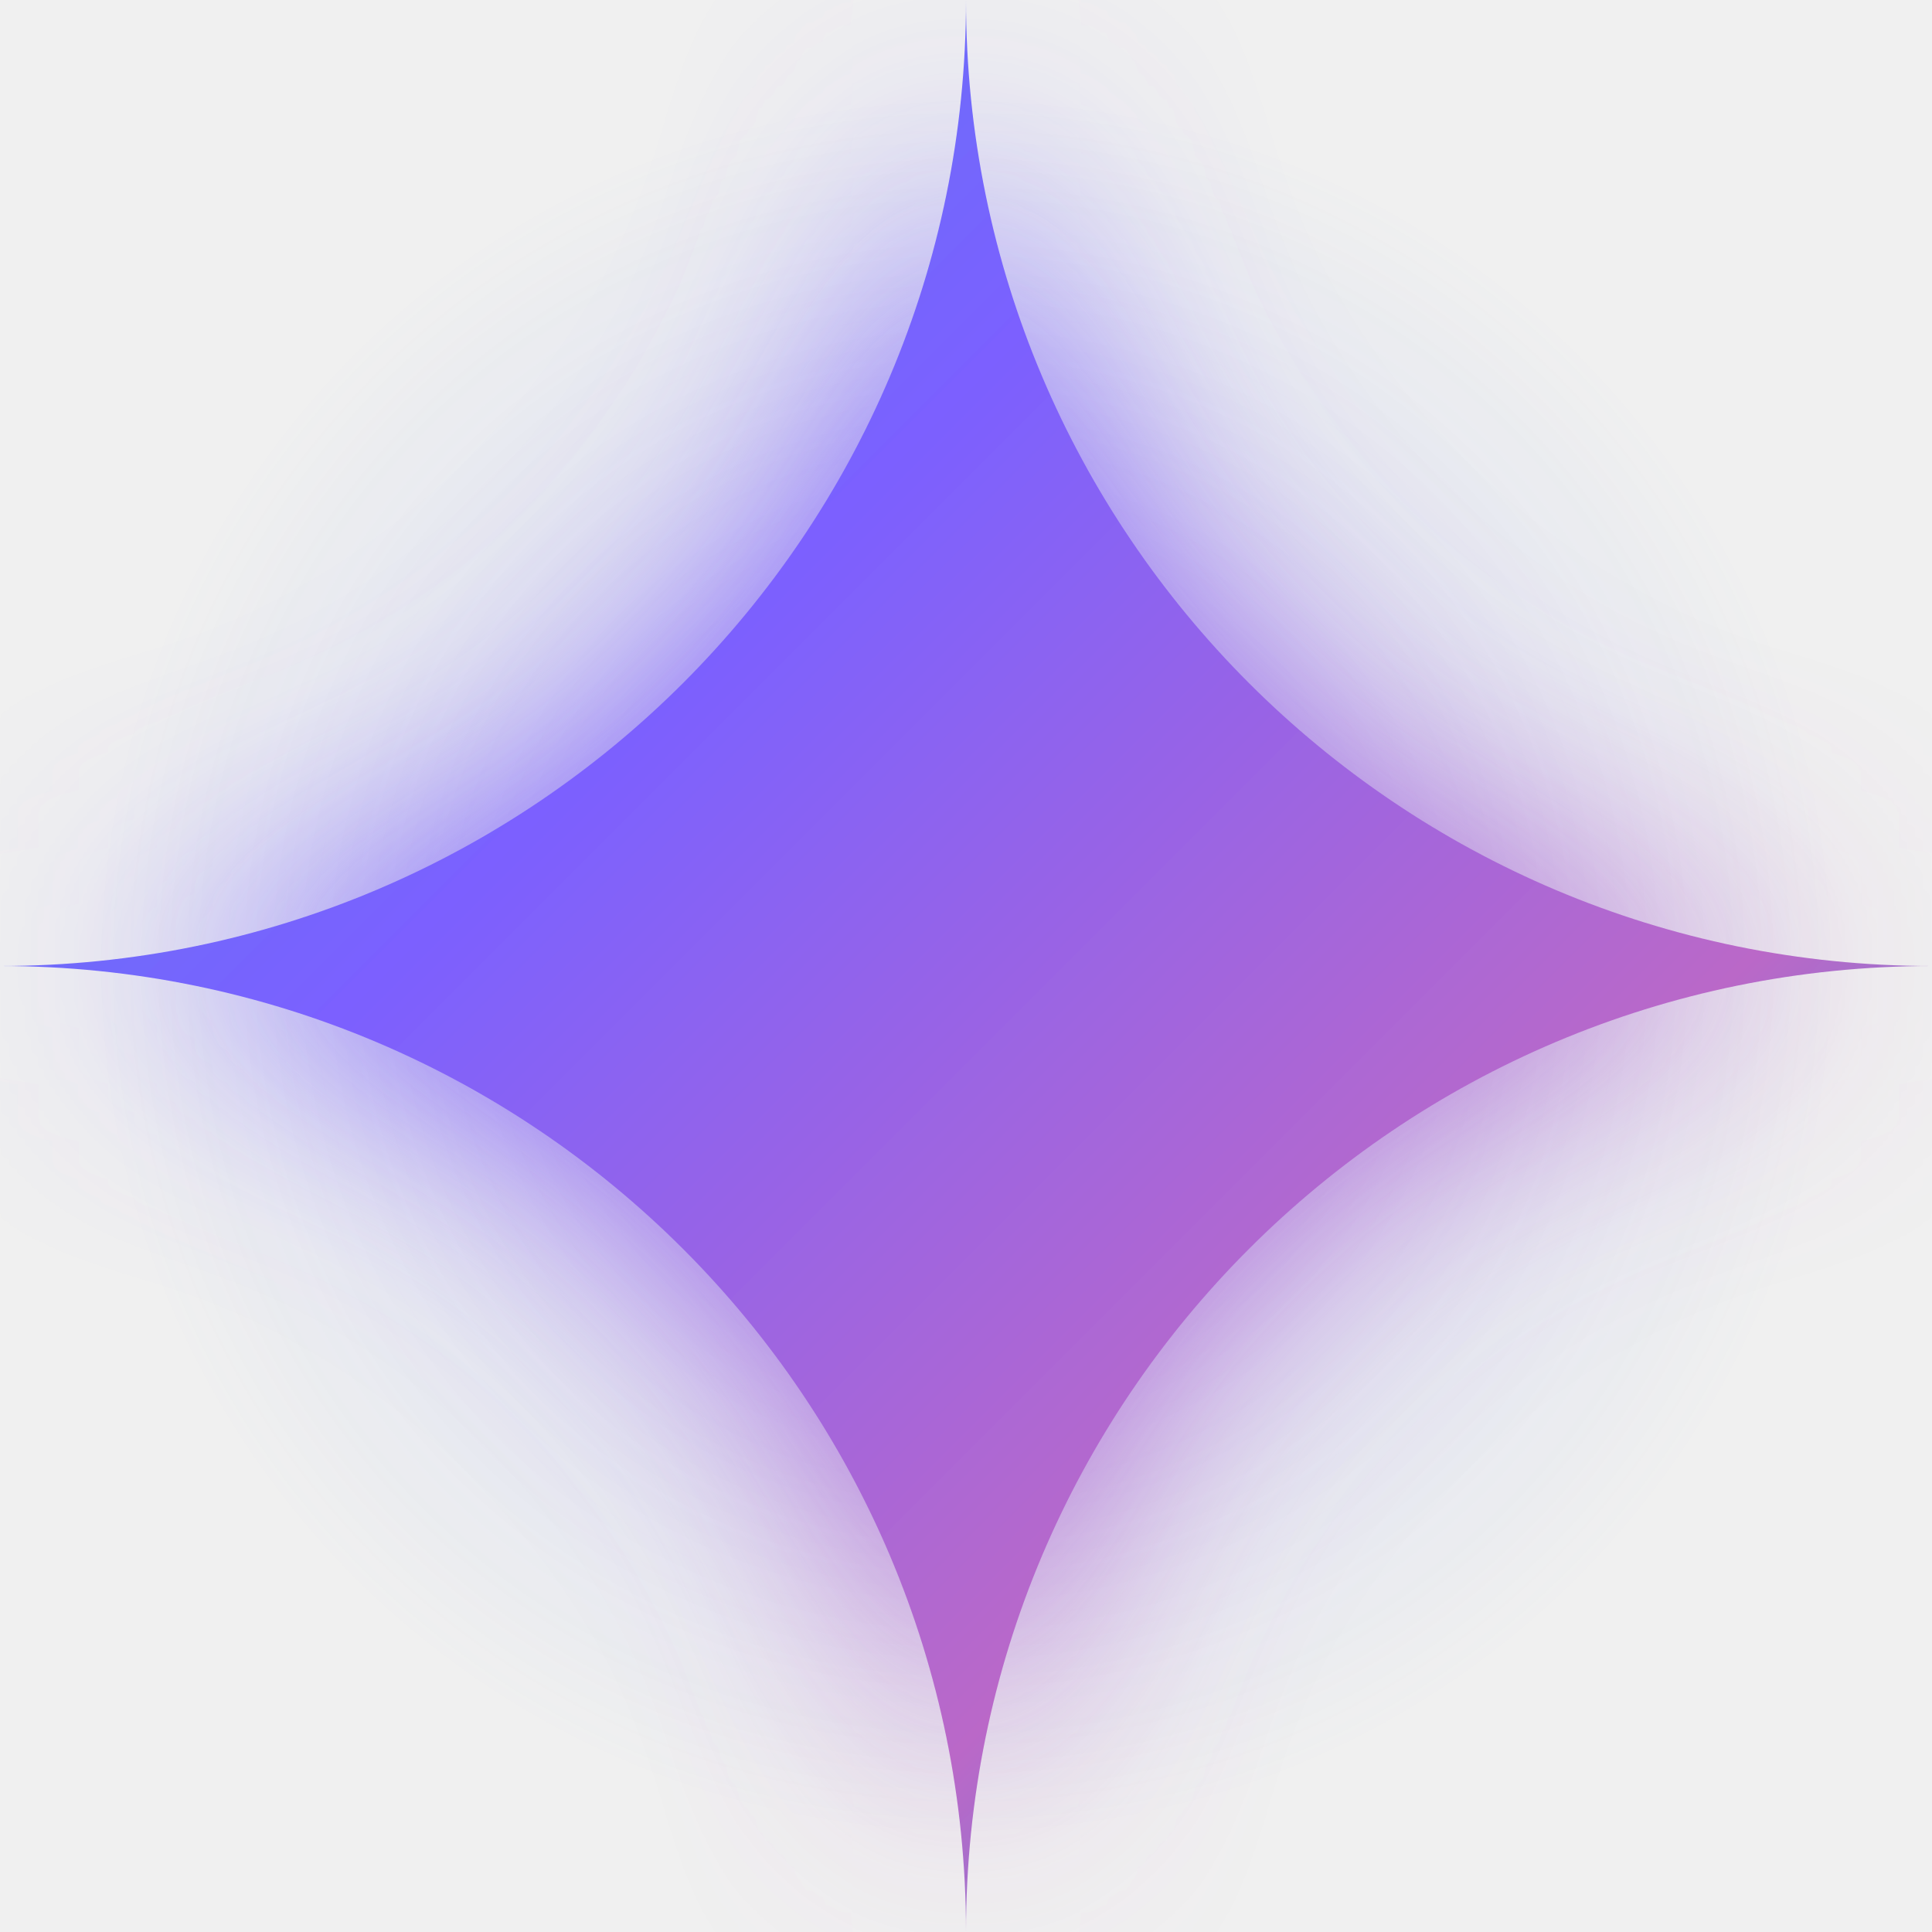
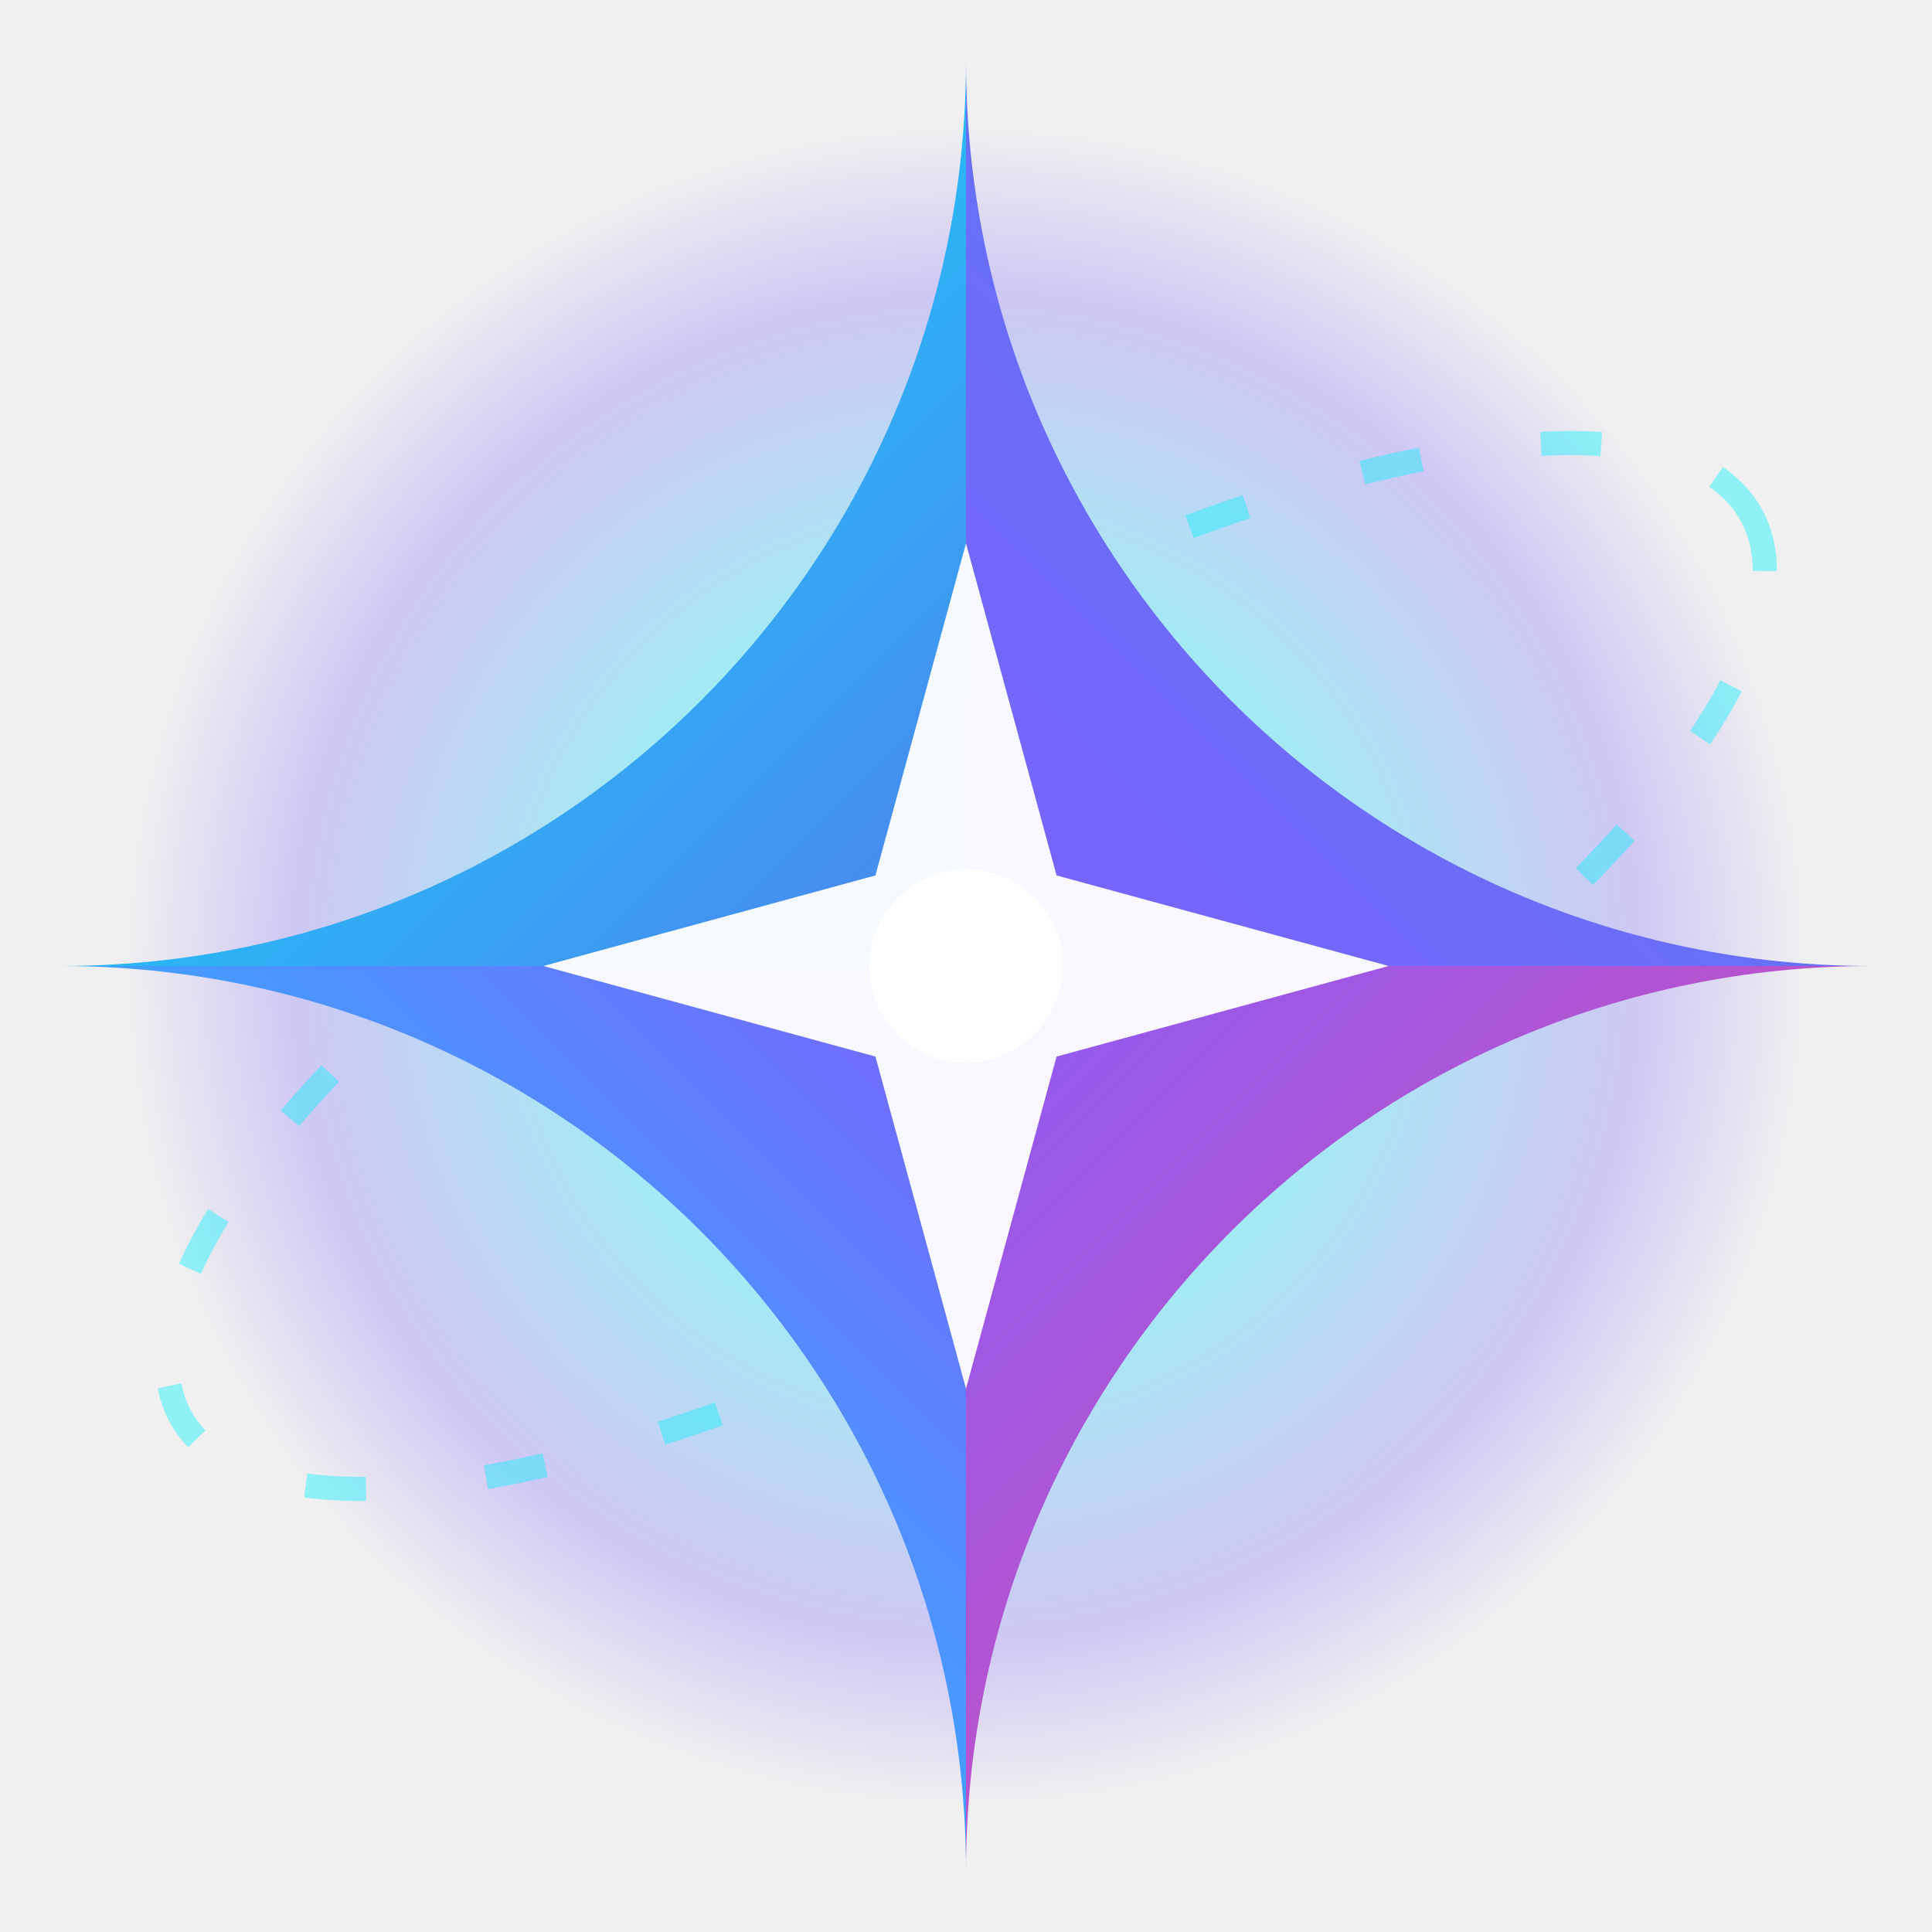
- <svg xmlns="http://www.w3.org/2000/svg" viewBox="0 0 48 48" fill="none">
+ <svg xmlns="http://www.w3.org/2000/svg" viewBox="0 0 64 64" fill="none">
  <defs>
-     <linearGradient id="gemini-grad-1" x1="0%" y1="0%" x2="100%" y2="100%">
+     <linearGradient id="sparkle-facet-nw" x1="0%" y1="0%" x2="100%" y2="100%">
+       <stop offset="0%" stop-color="#00F2FE" />
+       <stop offset="100%" stop-color="#4E82EE" />
+     </linearGradient>
+     <linearGradient id="sparkle-facet-ne" x1="100%" y1="0%" x2="0%" y2="100%">
      <stop offset="0%" stop-color="#4E82EE" />
-       <stop offset="35%" stop-color="#7B61FF" />
-       <stop offset="70%" stop-color="#BA68C8" />
-       <stop offset="100%" stop-color="#1BA1E2" />
+       <stop offset="100%" stop-color="#7B61FF" />
    </linearGradient>
-     <radialGradient id="gemini-glow" cx="50%" cy="50%" r="50%">
-       <stop offset="0%" stop-color="#7B61FF" stop-opacity="0.6" />
-       <stop offset="100%" stop-color="#4E82EE" stop-opacity="0" />
+     <linearGradient id="sparkle-facet-sw" x1="0%" y1="100%" x2="100%" y2="0%">
+       <stop offset="0%" stop-color="#00E5FF" />
+       <stop offset="100%" stop-color="#7B61FF" />
+     </linearGradient>
+     <linearGradient id="sparkle-facet-se" x1="100%" y1="100%" x2="0%" y2="0%">
+       <stop offset="0%" stop-color="#EC4899" />
+       <stop offset="100%" stop-color="#8B5CF6" />
+     </linearGradient>
+     <radialGradient id="sparkle-core-orb" cx="50%" cy="50%" r="50%">
+       <stop offset="0%" stop-color="#FFFFFF" />
+       <stop offset="40%" stop-color="#00F2FE" />
+       <stop offset="80%" stop-color="#7B61FF" stop-opacity="0.8" />
+       <stop offset="100%" stop-color="#7B61FF" stop-opacity="0" />
    </radialGradient>
-     <filter id="soft-glow" x="-20%" y="-20%" width="140%" height="140%">
-       <feGaussianBlur stdDeviation="3" result="blur" />
-       <feComposite in="SourceGraphic" in2="blur" operator="over" />
-     </filter>
  </defs>
-   <circle cx="24" cy="24" r="22" fill="url(#gemini-glow)" opacity="0.4" />
-   <path d="M24 0 C24 13.255 13.255 24 0 24 C13.255 24 24 34.745 24 48 C24 34.745 34.745 24 48 24 C34.745 24 24 13.255 24 0 Z" fill="url(#gemini-grad-1)" filter="url(#soft-glow)" />
+   <circle cx="32" cy="32" r="28" fill="url(#sparkle-core-orb)" opacity="0.35" />
+   <ellipse cx="32" cy="32" rx="30" ry="10" stroke="#00F2FE" stroke-width="0.8" stroke-dasharray="2 4" stroke-opacity="0.4" transform="rotate(-30 32 32)" />
+   <path d="M 32 2 C 32 18.57 18.57 32 2 32 L 32 32 Z" fill="url(#sparkle-facet-nw)" />
+   <path d="M 32 2 C 32 18.57 45.43 32 62 32 L 32 32 Z" fill="url(#sparkle-facet-ne)" />
+   <path d="M 2 32 C 18.57 32 32 45.43 32 62 L 32 32 Z" fill="url(#sparkle-facet-sw)" />
+   <path d="M 62 32 C 45.43 32 32 45.43 32 62 L 32 32 Z" fill="url(#sparkle-facet-se)" />
+   <polygon points="32,18 35,29 46,32 35,35 32,46 29,35 18,32 29,29" fill="#FFFFFF" opacity="0.95" />
+   <circle cx="32" cy="32" r="3.2" fill="#FFFFFF" />
</svg>
